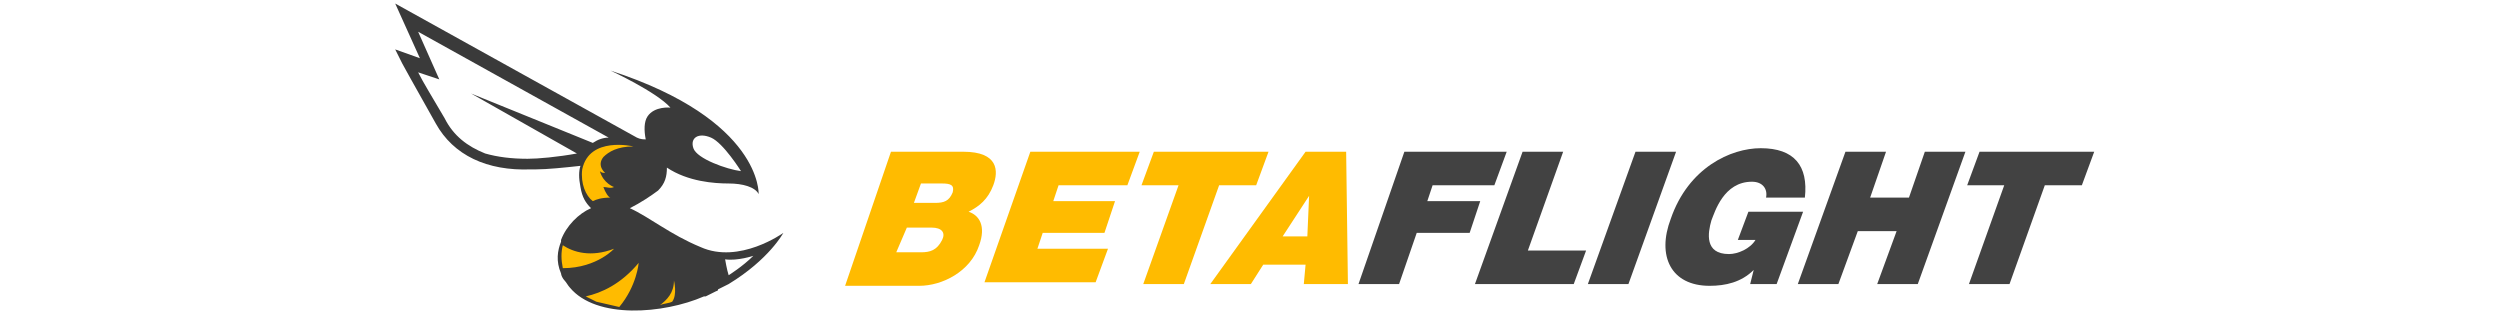
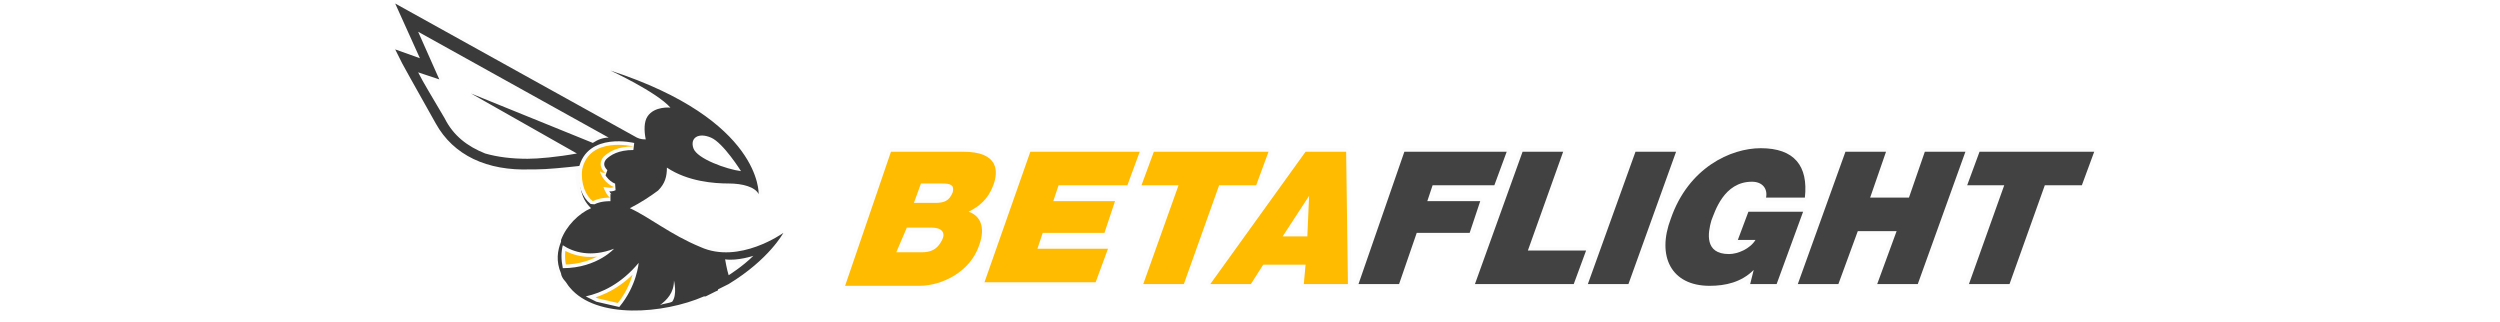
<svg xmlns="http://www.w3.org/2000/svg" version="1.1" id="Ebene_1" x="0px" y="0px" viewBox="-70 61.5 141.7 18.2" style="enable-background:new -70 61.5 141.7 18.2;" xml:space="preserve">
-   <style type="text/css">
+   <defs id="defs3791" />
+   <style type="text/css" id="style3754">
	.st0{fill:#FFBB00;}
	.st1{fill:#424242;}
	.st2{fill:#3A3A3A;}
</style>
-   <g>
-     <g>
-       <path class="st0" d="M-19.5,70.1h4.1c2,0,2,1.1,1.7,1.9s-0.8,1.2-1.4,1.5c0.6,0.2,1,0.8,0.6,1.9c-0.5,1.5-2.1,2.3-3.4,2.3h-4.2    L-19.5,70.1z M-19.2,75.8h1.4c0.5,0,0.9-0.1,1.2-0.7c0.2-0.4,0-0.7-0.6-0.7h-1.4L-19.2,75.8z M-18.2,73h1.2c0.5,0,0.8-0.1,1-0.6    c0.1-0.4-0.1-0.5-0.6-0.5h-1.2L-18.2,73z" />
-       <path class="st0" d="M-11.6,70.1h6.2L-6.1,72H-10l-0.3,0.9h3.5l-0.6,1.8h-3.5l-0.3,0.9h4l-0.7,1.9h-6.3L-11.6,70.1z" />
-       <path class="st0" d="M-3.2,72h-2.1l0.7-1.9h6.5L1.2,72h-2.1l-2,5.6h-2.3L-3.2,72z" />
-       <path class="st0" d="M4,70.1h2.3l0.1,7.5H3.9L4,76.5H1.6l-0.7,1.1h-2.3L4,70.1z M4.1,74.9l0.1-2.3l0,0l-1.5,2.3H4.1z" />
-       <path class="st1" d="M9.6,70.1h5.8L14.7,72h-3.5l-0.3,0.9h3l-0.6,1.8h-3l-1,2.9H7L9.6,70.1z" />
-       <path class="st1" d="M16.3,70.1h2.3l-2,5.6h3.3l-0.7,1.9h-5.6L16.3,70.1z" />
-       <path class="st1" d="M22.7,70.1H25l-2.7,7.5H20L22.7,70.1z" />
-       <path class="st1" d="M29.4,76.8c-0.7,0.7-1.6,0.9-2.5,0.9c-2.2,0-3-1.7-2.2-3.8c1-2.9,3.4-4,5.1-4c1.9,0,2.7,1,2.5,2.8h-2.2    c0.1-0.5-0.2-0.9-0.8-0.9c-1.6,0-2.1,1.7-2.3,2.2c-0.2,0.7-0.4,1.9,1,1.9c0.5,0,1.2-0.3,1.5-0.8h-1l0.6-1.6h3.1l-1.5,4.1h-1.5    L29.4,76.8z" />
-       <path class="st1" d="M34.6,70.1h2.3L36,72.7h2.2l0.9-2.6h2.3l-2.7,7.5h-2.3l1.1-3h-2.2l-1.1,3h-2.3L34.6,70.1z" />
-       <path class="st1" d="M43.6,72h-2.1l0.7-1.9h6.5L48,72h-2.1l-2,5.6h-2.3L43.6,72z" />
+   <g id="g3786" style="stroke:#fcfcfc;stroke-width:0.405;stroke-miterlimit:0;stroke-dasharray:none;stroke-opacity:1;paint-order:markers stroke fill">
+     <g id="g3776" style="stroke:#fcfcfc;stroke-width:0.405;stroke-miterlimit:0;stroke-dasharray:none;stroke-opacity:1;paint-order:markers stroke fill">
+       <path class="st0" d="m -19.5,70.1 h 4.1 c 2,0 2,1.1 1.7,1.9 -0.3,0.8 -0.8,1.2 -1.4,1.5 0.6,0.2 1,0.8 0.6,1.9 -0.5,1.5 -2.1,2.3 -3.4,2.3 h -4.2 z m 0.3,5.7 h 1.4 c 0.5,0 0.9,-0.1 1.2,-0.7 0.2,-0.4 0,-0.7 -0.6,-0.7 h -1.4 z m 1,-2.8 h 1.2 c 0.5,0 0.8,-0.1 1,-0.6 0.1,-0.4 -0.1,-0.5 -0.6,-0.5 h -1.2 z" id="path3756" style="fill:#ffbb00;stroke:#fcfcfc;stroke-width:0.405;stroke-miterlimit:0;stroke-dasharray:none;stroke-opacity:1;paint-order:markers stroke fill" />
+       <path class="st0" d="m -11.6,70.1 h 6.2 L -6.1,72 H -10 l -0.3,0.9 h 3.5 l -0.6,1.8 h -3.5 l -0.3,0.9 h 4 l -0.7,1.9 h -6.3 z" id="path3758" style="fill:#ffbb00;stroke:#fcfcfc;stroke-width:0.405;stroke-miterlimit:0;stroke-dasharray:none;stroke-opacity:1;paint-order:markers stroke fill" />
+       <path class="st0" d="m -3.2,72 h -2.1 l 0.7,-1.9 H 1.9 L 1.2,72 h -2.1 l -2,5.6 h -2.3 z" id="path3760" style="fill:#ffbb00;stroke:#fcfcfc;stroke-width:0.405;stroke-miterlimit:0;stroke-dasharray:none;stroke-opacity:1;paint-order:markers stroke fill" />
+       <path class="st0" d="m 4,70.1 h 2.3 l 0.1,7.5 H 3.9 L 4,76.5 H 1.6 l -0.7,1.1 h -2.3 z m 0.1,4.8 0.1,-2.3 v 0 l -1.5,2.3 z" id="path3762" style="fill:#ffbb00;stroke:#fcfcfc;stroke-width:0.405;stroke-miterlimit:0;stroke-dasharray:none;stroke-opacity:1;paint-order:markers stroke fill" />
+       <path class="st1" d="m 9.6,70.1 h 5.8 L 14.7,72 h -3.5 l -0.3,0.9 h 3 l -0.6,1.8 h -3 l -1,2.9 H 7 Z" id="path3764" style="fill:#424242;stroke:#fcfcfc;stroke-width:0.405;stroke-miterlimit:0;stroke-dasharray:none;stroke-opacity:1;paint-order:markers stroke fill" />
+       <path class="st1" d="m 16.3,70.1 h 2.3 l -2,5.6 h 3.3 l -0.7,1.9 h -5.6 z" id="path3766" style="fill:#424242;stroke:#fcfcfc;stroke-width:0.405;stroke-miterlimit:0;stroke-dasharray:none;stroke-opacity:1;paint-order:markers stroke fill" />
+       <path class="st1" d="M 22.7,70.1 H 25 l -2.7,7.5 H 20 Z" id="path3768" style="fill:#424242;stroke:#fcfcfc;stroke-width:0.405;stroke-miterlimit:0;stroke-dasharray:none;stroke-opacity:1;paint-order:markers stroke fill" />
+       <path class="st1" d="m 29.4,76.8 c -0.7,0.7 -1.6,0.9 -2.5,0.9 -2.2,0 -3,-1.7 -2.2,-3.8 1,-2.9 3.4,-4 5.1,-4 1.9,0 2.7,1 2.5,2.8 h -2.2 c 0.1,-0.5 -0.2,-0.9 -0.8,-0.9 -1.6,0 -2.1,1.7 -2.3,2.2 -0.2,0.7 -0.4,1.9 1,1.9 0.5,0 1.2,-0.3 1.5,-0.8 h -1 l 0.6,-1.6 h 3.1 l -1.5,4.1 h -1.5 z" id="path3770" style="fill:#424242;stroke:#fcfcfc;stroke-width:0.405;stroke-miterlimit:0;stroke-dasharray:none;stroke-opacity:1;paint-order:markers stroke fill" />
+       <path class="st1" d="m 34.6,70.1 h 2.3 L 36,72.7 h 2.2 l 0.9,-2.6 h 2.3 l -2.7,7.5 h -2.3 l 1.1,-3 h -2.2 l -1.1,3 h -2.3 z" id="path3772" style="fill:#424242;stroke:#fcfcfc;stroke-width:0.405;stroke-miterlimit:0;stroke-dasharray:none;stroke-opacity:1;paint-order:markers stroke fill" />
+       <path class="st1" d="m 43.6,72 h -2.1 l 0.7,-1.9 h 6.5 L 48,72 h -2.1 l -2,5.6 h -2.3 z" id="path3774" style="fill:#424242;stroke:#fcfcfc;stroke-width:0.405;stroke-miterlimit:0;stroke-dasharray:none;stroke-opacity:1;paint-order:markers stroke fill" />
    </g>
-     <g>
-       <path class="st0" d="M-36.4,73.5c0,0-2.5,1.2-1.7,3.5c0.9,2.6,5.3,2.3,7.9,1.2c2.2-0.9,0.4-1.6,0.4-1.6l-2.3-1.3l-3.4-2.1    L-36.4,73.5z" />
-       <path class="st2" d="M-30.3,75.5c-1.7-0.7-2.9-1.7-4-2.2c0.6-0.3,1.2-0.7,1.6-1c0.4-0.4,0.5-0.8,0.5-1.3c1.2,0.8,2.7,0.9,3.5,0.9    c0.8,0,1.5,0.2,1.7,0.6c0,0,0.2-4.2-8.4-7c0,0,2.6,1.2,3.4,2.1c0,0-0.9-0.1-1.3,0.5c-0.2,0.3-0.2,0.8-0.1,1.3    c-0.1,0-0.3,0-0.5-0.1l-13.7-7.6l1.4,3.1l-1.4-0.5l0.4,0.8c0,0,0.6,1.1,1.9,3.4c1,1.8,2.9,2.7,5.4,2.6c0.1,0,0.2,0,0.3,0    c0.6,0,1.6-0.1,2.5-0.2c-0.1,0.3-0.1,0.7,0,1.2c0.1,0.6,0.3,0.9,0.6,1.2c-0.7,0.3-1.4,1-1.7,1.8c0,0,0,0,0,0c0,0,0,0,0,0.1    c0,0,0,0,0,0c-0.2,0.5-0.3,1.1,0,1.8c0,0,0,0,0,0c0,0.1,0.1,0.3,0.2,0.4c0.1,0.1,0.2,0.3,0.3,0.4c1.5,1.8,5.3,1.5,7.6,0.5    c0,0,0.1,0,0.1,0c0.2-0.1,0.4-0.2,0.6-0.3c0,0,0.1,0,0.1-0.1c0.2-0.1,0.4-0.2,0.6-0.3c2.3-1.4,3.1-2.9,3.1-2.9    S-28.1,76.5-30.3,75.5z M-29.7,69.3c0.7,0.3,1.7,1.9,1.7,1.9c-0.8-0.1-2.5-0.7-2.7-1.3S-30.4,69-29.7,69.3z M-40.1,70.5    c-0.9,0-1.7-0.1-2.4-0.3c-1-0.4-1.8-1-2.3-2c-0.7-1.2-1.2-2-1.5-2.6l1.2,0.4l-1.2-2.7l10.8,6c-0.3,0-0.6,0.1-0.9,0.3l-6.9-2.8    l6,3.4C-38.4,70.4-39.5,70.5-40.1,70.5z M-38.1,76.7c-0.1-0.5-0.1-0.9,0-1.3c0.6,0.4,1.6,0.7,2.9,0.2    C-35.1,75.5-36.1,76.7-38.1,76.7z M-34.9,78.9c-0.4-0.1-0.9-0.2-1.3-0.3c-0.2-0.1-0.4-0.2-0.6-0.3c0.9-0.2,2-0.7,3-1.9    C-33.8,76.4-33.9,77.7-34.9,78.9z M-31.9,78.6c-0.2,0.1-0.5,0.1-0.7,0.2c0.4-0.3,0.8-0.7,0.8-1.4C-31.8,77.4-31.6,78.2-31.9,78.6z     M-28.7,77.1c-0.1-0.3-0.2-0.9-0.2-0.9c0.7,0.1,1.6-0.2,1.6-0.2C-27.9,76.6-28.7,77.1-28.7,77.1z" />
-       <path class="st0" d="M-34.1,69.8c0,0-2.5-0.6-2.9,1.3c-0.1,0.8,0.2,1.5,0.6,1.8c0.2-0.1,0.5-0.2,1-0.2c-0.1,0-0.3-0.3-0.4-0.6    c0.2,0,0.4,0.1,0.6,0c0,0-0.6-0.2-0.8-0.9c0,0,0,0,0,0c0.1,0.1,0.2,0.1,0.3,0.1c0,0-0.5-0.4-0.1-0.9C-35.5,70.1-35,69.8-34.1,69.8    z" />
+     <g id="g3784" style="stroke:#fcfcfc;stroke-width:0.405;stroke-miterlimit:0;stroke-dasharray:none;stroke-opacity:1;paint-order:markers stroke fill">
+       <path class="st0" d="m -36.4,73.5 c 0,0 -2.5,1.2 -1.7,3.5 0.9,2.6 5.3,2.3 7.9,1.2 2.2,-0.9 0.4,-1.6 0.4,-1.6 l -2.3,-1.3 -3.4,-2.1 z" id="path3778" style="fill:#ffbb00;stroke:#fcfcfc;stroke-width:0.405;stroke-miterlimit:0;stroke-dasharray:none;stroke-opacity:1;paint-order:markers stroke fill" />
+       <path class="st2" d="m -30.3,75.5 c -1.7,-0.7 -2.9,-1.7 -4,-2.2 0.6,-0.3 1.2,-0.7 1.6,-1 0.4,-0.4 0.5,-0.8 0.5,-1.3 1.2,0.8 2.7,0.9 3.5,0.9 0.8,0 1.5,0.2 1.7,0.6 0,0 0.2,-4.2 -8.4,-7 0,0 2.6,1.2 3.4,2.1 0,0 -0.9,-0.1 -1.3,0.5 -0.2,0.3 -0.2,0.8 -0.1,1.3 -0.1,0 -0.3,0 -0.5,-0.1 l -13.7,-7.6 1.4,3.1 -1.4,-0.5 0.4,0.8 c 0,0 0.6,1.1 1.9,3.4 1,1.8 2.9,2.7 5.4,2.6 0.1,0 0.2,0 0.3,0 0.6,0 1.6,-0.1 2.5,-0.2 -0.1,0.3 -0.1,0.7 0,1.2 0.1,0.6 0.3,0.9 0.6,1.2 -0.7,0.3 -1.4,1 -1.7,1.8 0,0 0,0 0,0 0,0 0,0 0,0.1 0,0 0,0 0,0 -0.2,0.5 -0.3,1.1 0,1.8 0,0 0,0 0,0 0,0.1 0.1,0.3 0.2,0.4 0.1,0.1 0.2,0.3 0.3,0.4 1.5,1.8 5.3,1.5 7.6,0.5 0,0 0.1,0 0.1,0 0.2,-0.1 0.4,-0.2 0.6,-0.3 0,0 0.1,0 0.1,-0.1 0.2,-0.1 0.4,-0.2 0.6,-0.3 2.3,-1.4 3.1,-2.9 3.1,-2.9 0,0 -2.5,1.8 -4.7,0.8 z m 0.6,-6.2 c 0.7,0.3 1.7,1.9 1.7,1.9 -0.8,-0.1 -2.5,-0.7 -2.7,-1.3 -0.2,-0.6 0.3,-0.9 1,-0.6 z m -10.4,1.2 c -0.9,0 -1.7,-0.1 -2.4,-0.3 -1,-0.4 -1.8,-1 -2.3,-2 -0.7,-1.2 -1.2,-2 -1.5,-2.6 l 1.2,0.4 -1.2,-2.7 10.8,6 c -0.3,0 -0.6,0.1 -0.9,0.3 l -6.9,-2.8 6,3.4 c -1.1,0.2 -2.2,0.3 -2.8,0.3 z m 2,6.2 c -0.1,-0.5 -0.1,-0.9 0,-1.3 0.6,0.4 1.6,0.7 2.9,0.2 0.1,-0.1 -0.9,1.1 -2.9,1.1 z m 3.2,2.2 c -0.4,-0.1 -0.9,-0.2 -1.3,-0.3 -0.2,-0.1 -0.4,-0.2 -0.6,-0.3 0.9,-0.2 2,-0.7 3,-1.9 0,0 -0.1,1.3 -1.1,2.5 z m 3,-0.3 c -0.2,0.1 -0.5,0.1 -0.7,0.2 0.4,-0.3 0.8,-0.7 0.8,-1.4 0,0 0.2,0.8 -0.1,1.2 z m 3.2,-1.5 c -0.1,-0.3 -0.2,-0.9 -0.2,-0.9 0.7,0.1 1.6,-0.2 1.6,-0.2 -0.6,0.6 -1.4,1.1 -1.4,1.1 z" id="path3780" style="fill:#3a3a3a;stroke:#fcfcfc;stroke-width:0.405;stroke-miterlimit:0;stroke-dasharray:none;stroke-opacity:1;paint-order:markers stroke fill" />
+       <path class="st0" d="m -34.1,69.8 c 0,0 -2.5,-0.6 -2.9,1.3 -0.1,0.8 0.2,1.5 0.6,1.8 0.2,-0.1 0.5,-0.2 1,-0.2 -0.1,0 -0.3,-0.3 -0.4,-0.6 0.2,0 0.4,0.1 0.6,0 0,0 -0.6,-0.2 -0.8,-0.9 0,0 0,0 0,0 0.1,0.1 0.2,0.1 0.3,0.1 0,0 -0.5,-0.4 -0.1,-0.9 0.3,-0.3 0.8,-0.6 1.7,-0.6 z" id="path3782" style="fill:#ffbb00;stroke:#fcfcfc;stroke-width:0.405;stroke-miterlimit:0;stroke-dasharray:none;stroke-opacity:1;paint-order:markers stroke fill" />
    </g>
  </g>
</svg>
